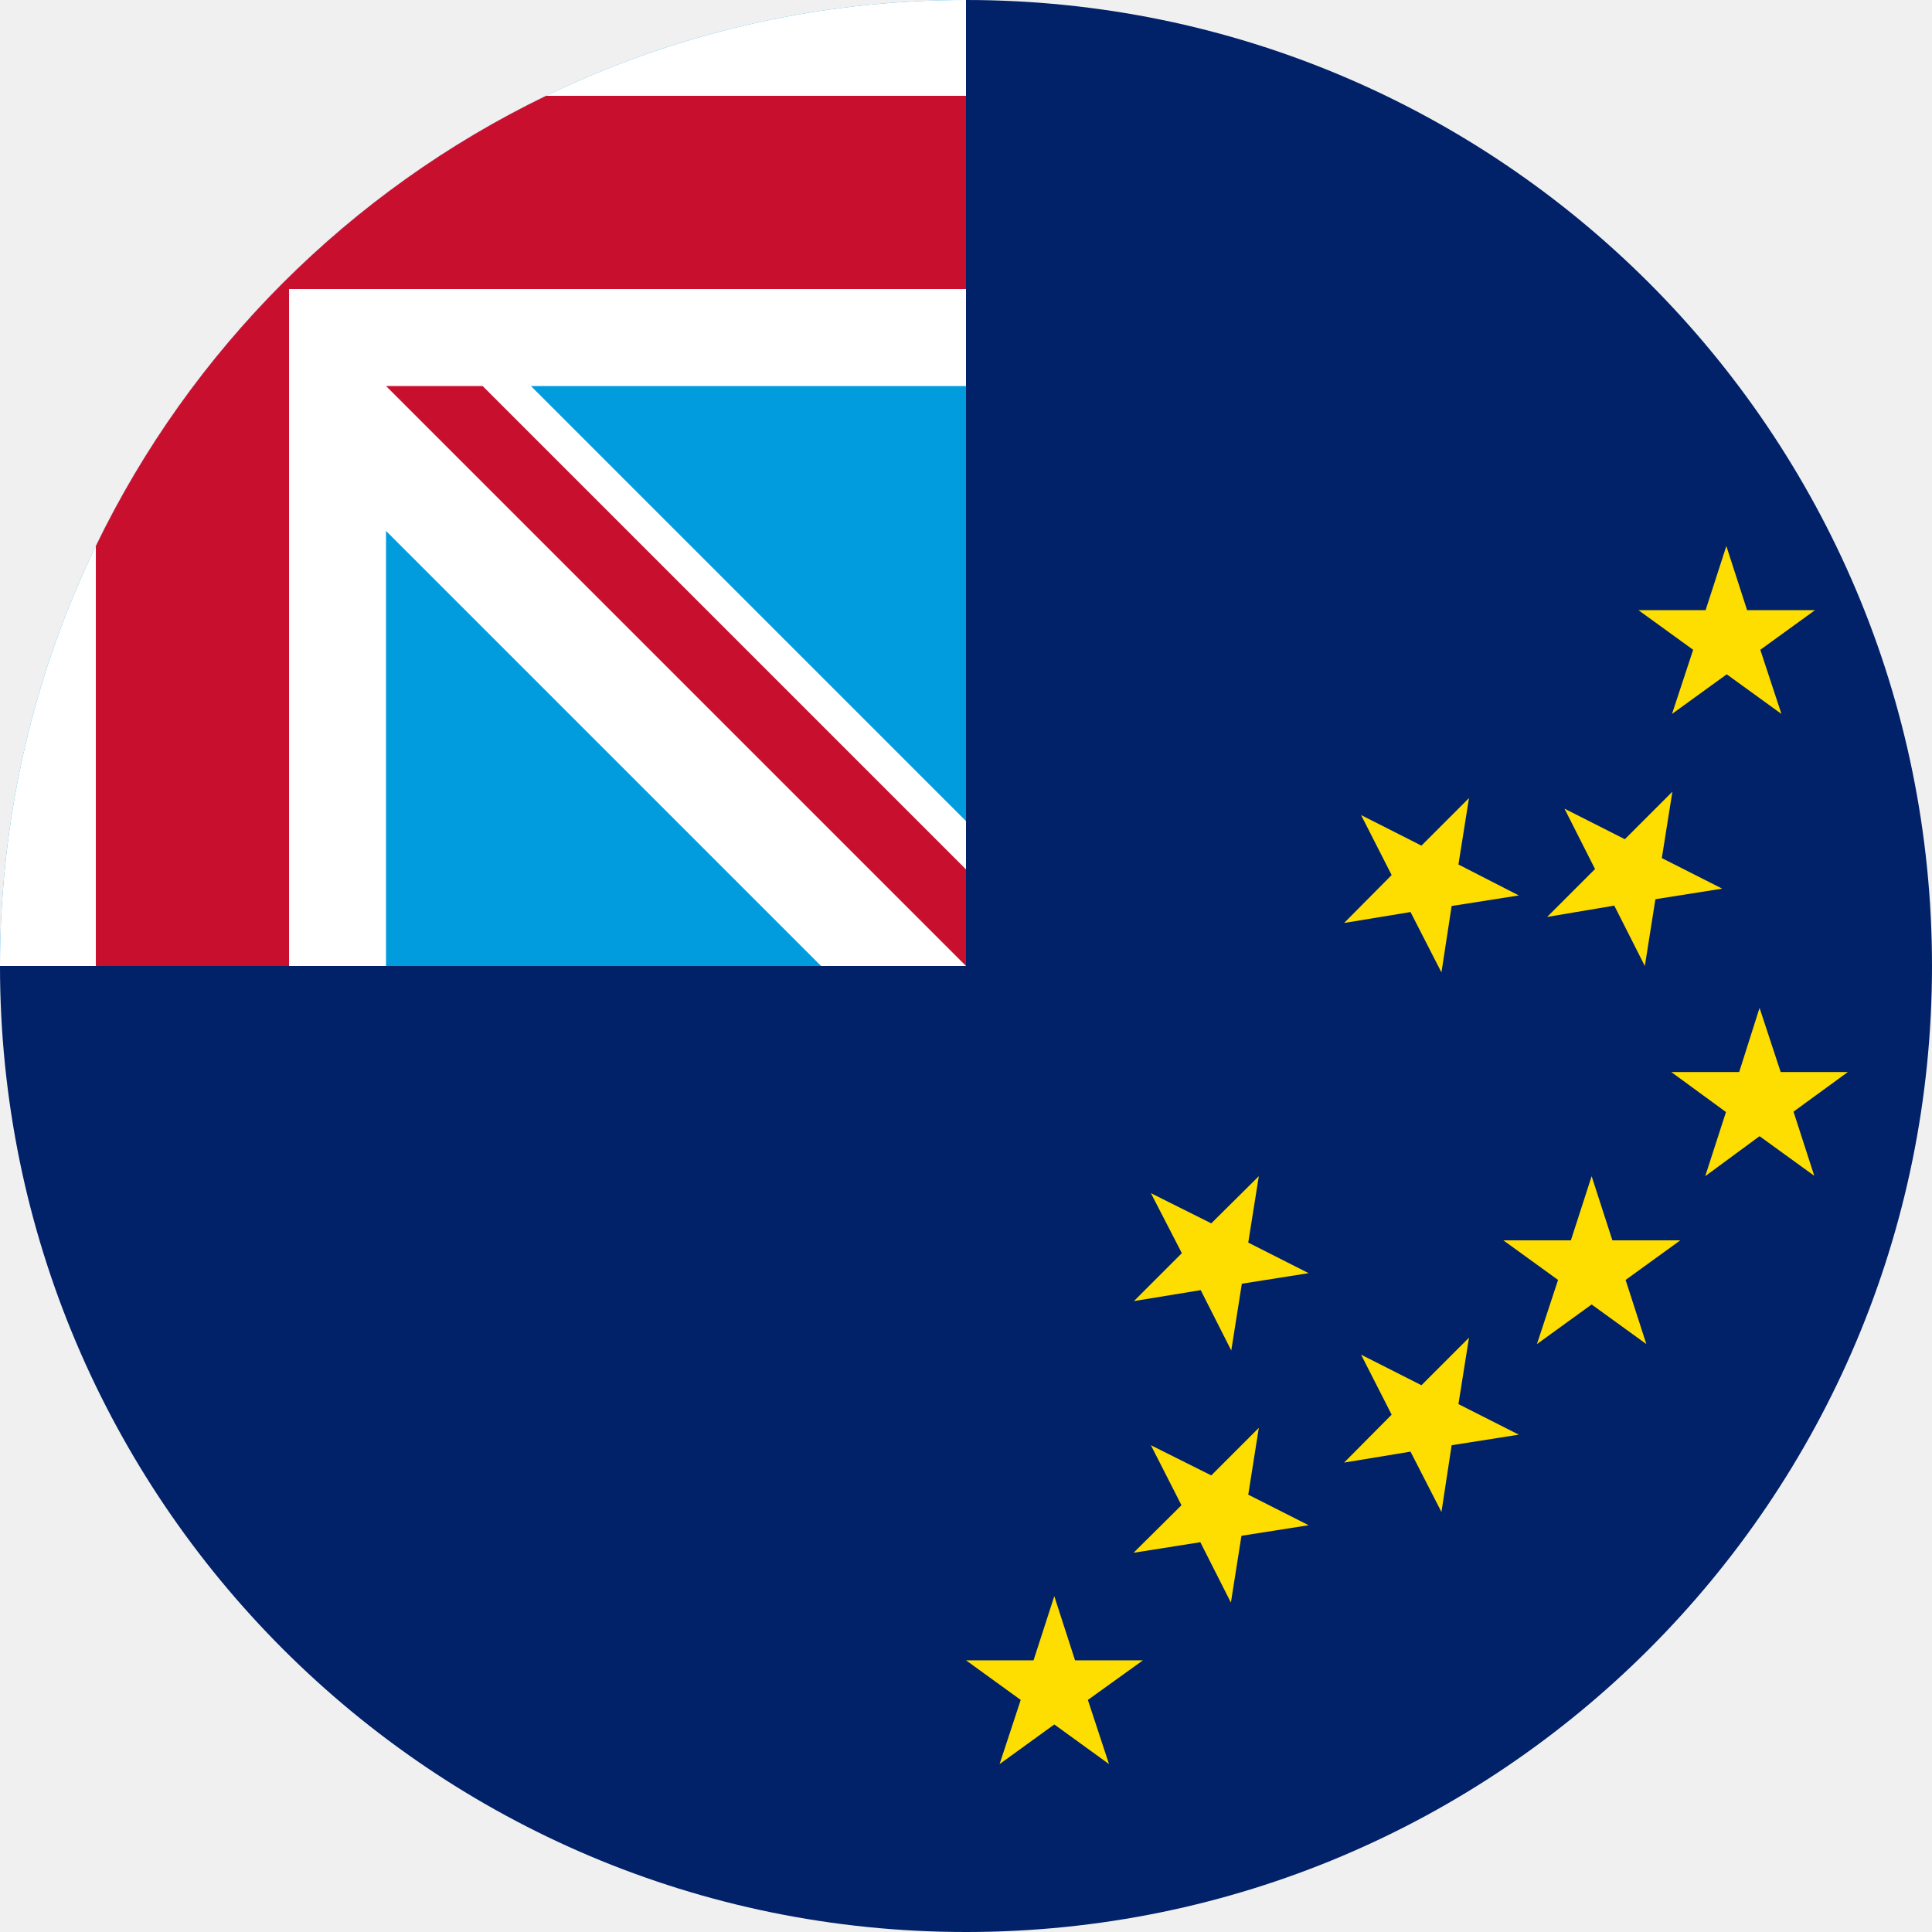
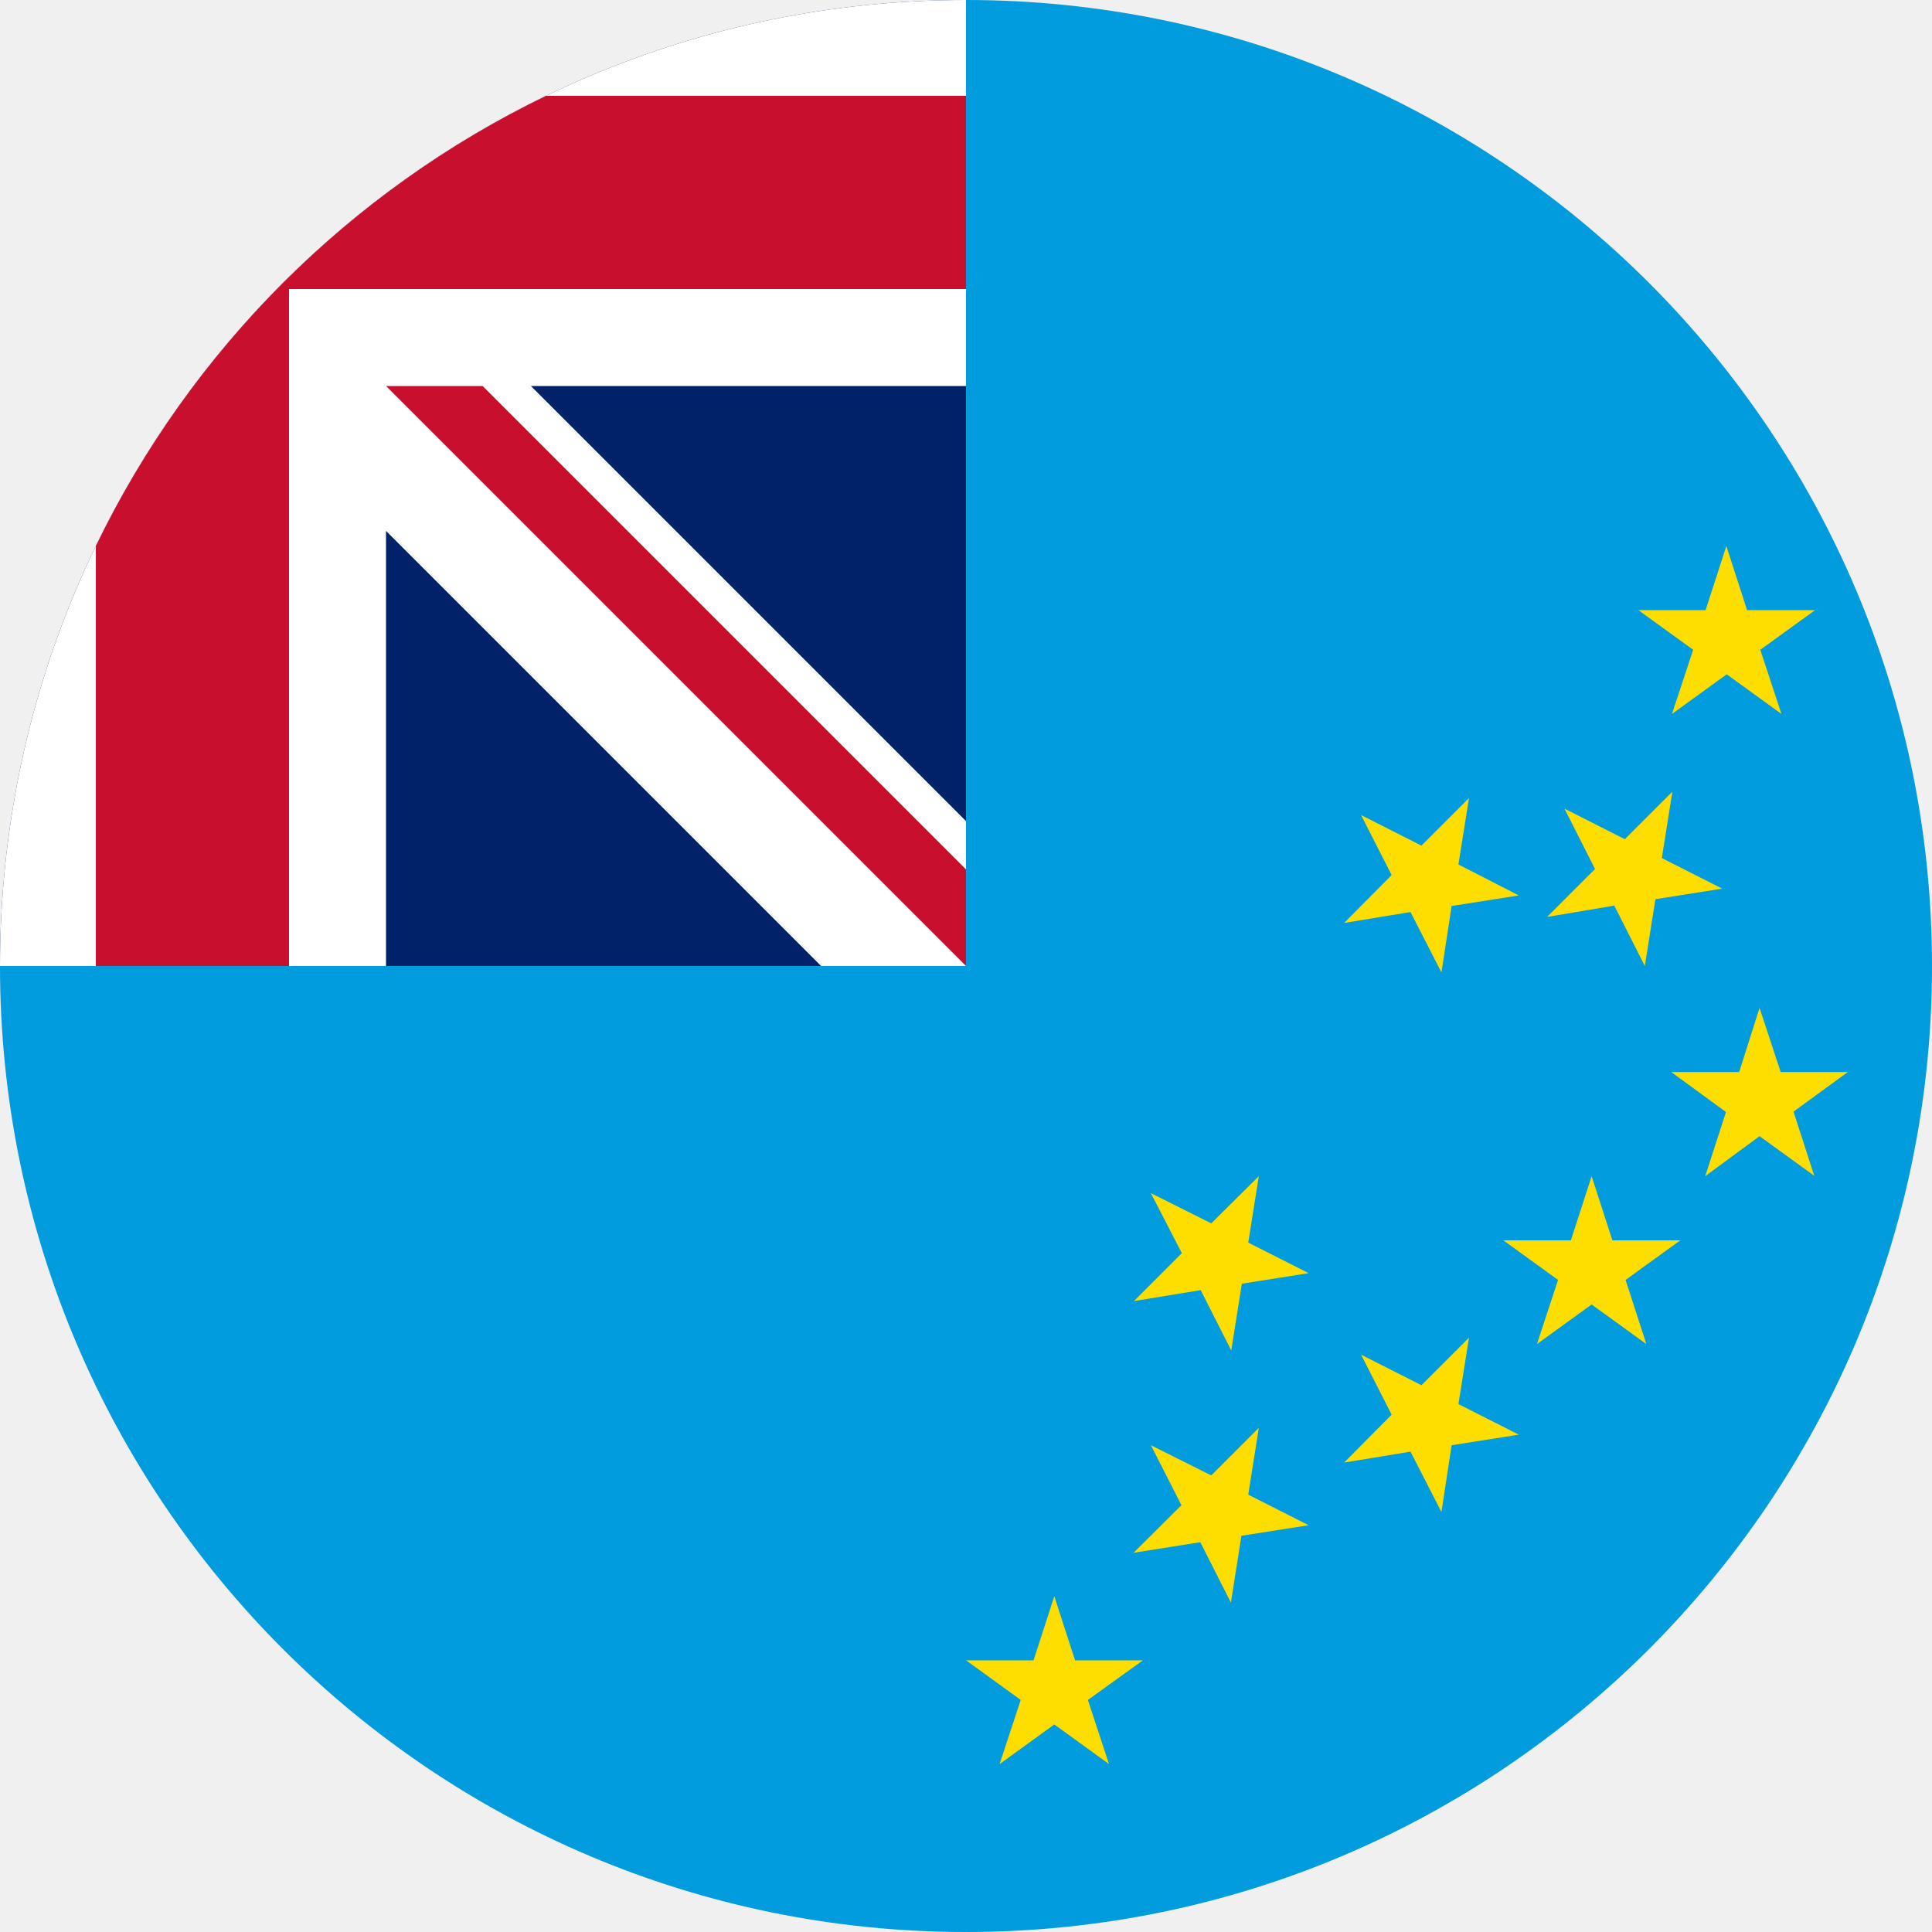
<svg xmlns="http://www.w3.org/2000/svg" width="512" height="512" viewBox="0 0 512 512">
  <defs>
    <clipPath id="c">
      <circle cx="256" cy="256" r="256" />
    </clipPath>
  </defs>
  <g clip-path="url(#c)">
-     <path fill="#012169" d="M512 256a256 256 0 1 1-512 0L256 0a256 256 0 0 1 256 256" />
-     <path fill="#009CDE" d="M256 0v256H0A256 256 0 0 1 256 0" />
+     <path fill="#009CDE" d="M512 256a256 256 0 1 1-512 0L256 0a256 256 0 0 1 256 256" />
+     <path fill="#012169" d="M256 0v256H0A256 256 0 0 1 256 0" />
    <path fill="#FFFFFF" d="M217.6 256H256v-38.4L140.7 102.3H256V0A256 256 0 0 0 0 256h102.3V140.7z" />
    <path fill="#C8102E" d="M256 76.6V25.4H144.7A257 257 0 0 0 25.4 144.7V256h51.2V76.6z" />
    <path fill="#C8102E" d="M256 230.4V256L102.3 102.3h25.6z" />
    <path fill="#FEDD00" d="m279.4 423 5.5 17h18l-14.6 10.5 5.6 17-14.5-10.5-14.5 10.5 5.6-17L256 440h17.9zm142.4-111.3 5.5 17h18l-14.5 10.5 5.5 17-14.5-10.5-14.5 10.5 5.6-17-14.5-10.5h17.9zm35.7-167 5.5 17h18l-14.5 10.5 5.6 17-14.5-10.5-14.5 10.5 5.6-17-14.5-10.5H452zm8.8 122.4 5.6 17h17.8l-14.4 10.5 5.5 17-14.5-10.5-14.4 10.6 5.5-17-14.5-10.6h18zM305 383l16 8 12.6-12.6-2.8 17.7 16 8.1L329 407l-2.8 17.7-8.1-16-17.7 2.8 12.7-12.6zm0-66.8 16 8 12.6-12.5-2.8 17.6 16 8.1-17.7 2.8-2.8 17.7-8.1-16-17.7 2.9 12.7-12.7zm55.7 42.8 16 8.1 12.6-12.6-2.8 17.6 16 8.1-17.8 2.8-2.7 17.7-8.2-16-17.6 2.9 12.6-12.7zm0-143 16 8.1 12.6-12.6-2.8 17.6 16 8.2-17.8 2.8-2.7 17.6-8.2-16-17.6 2.9 12.6-12.7zm53.9-1.7 16 8.1 12.6-12.6-2.8 17.6 16 8.1-17.7 2.8-2.8 17.7-8.1-16-17.8 3 12.7-12.7z" />
  </g>
</svg>
